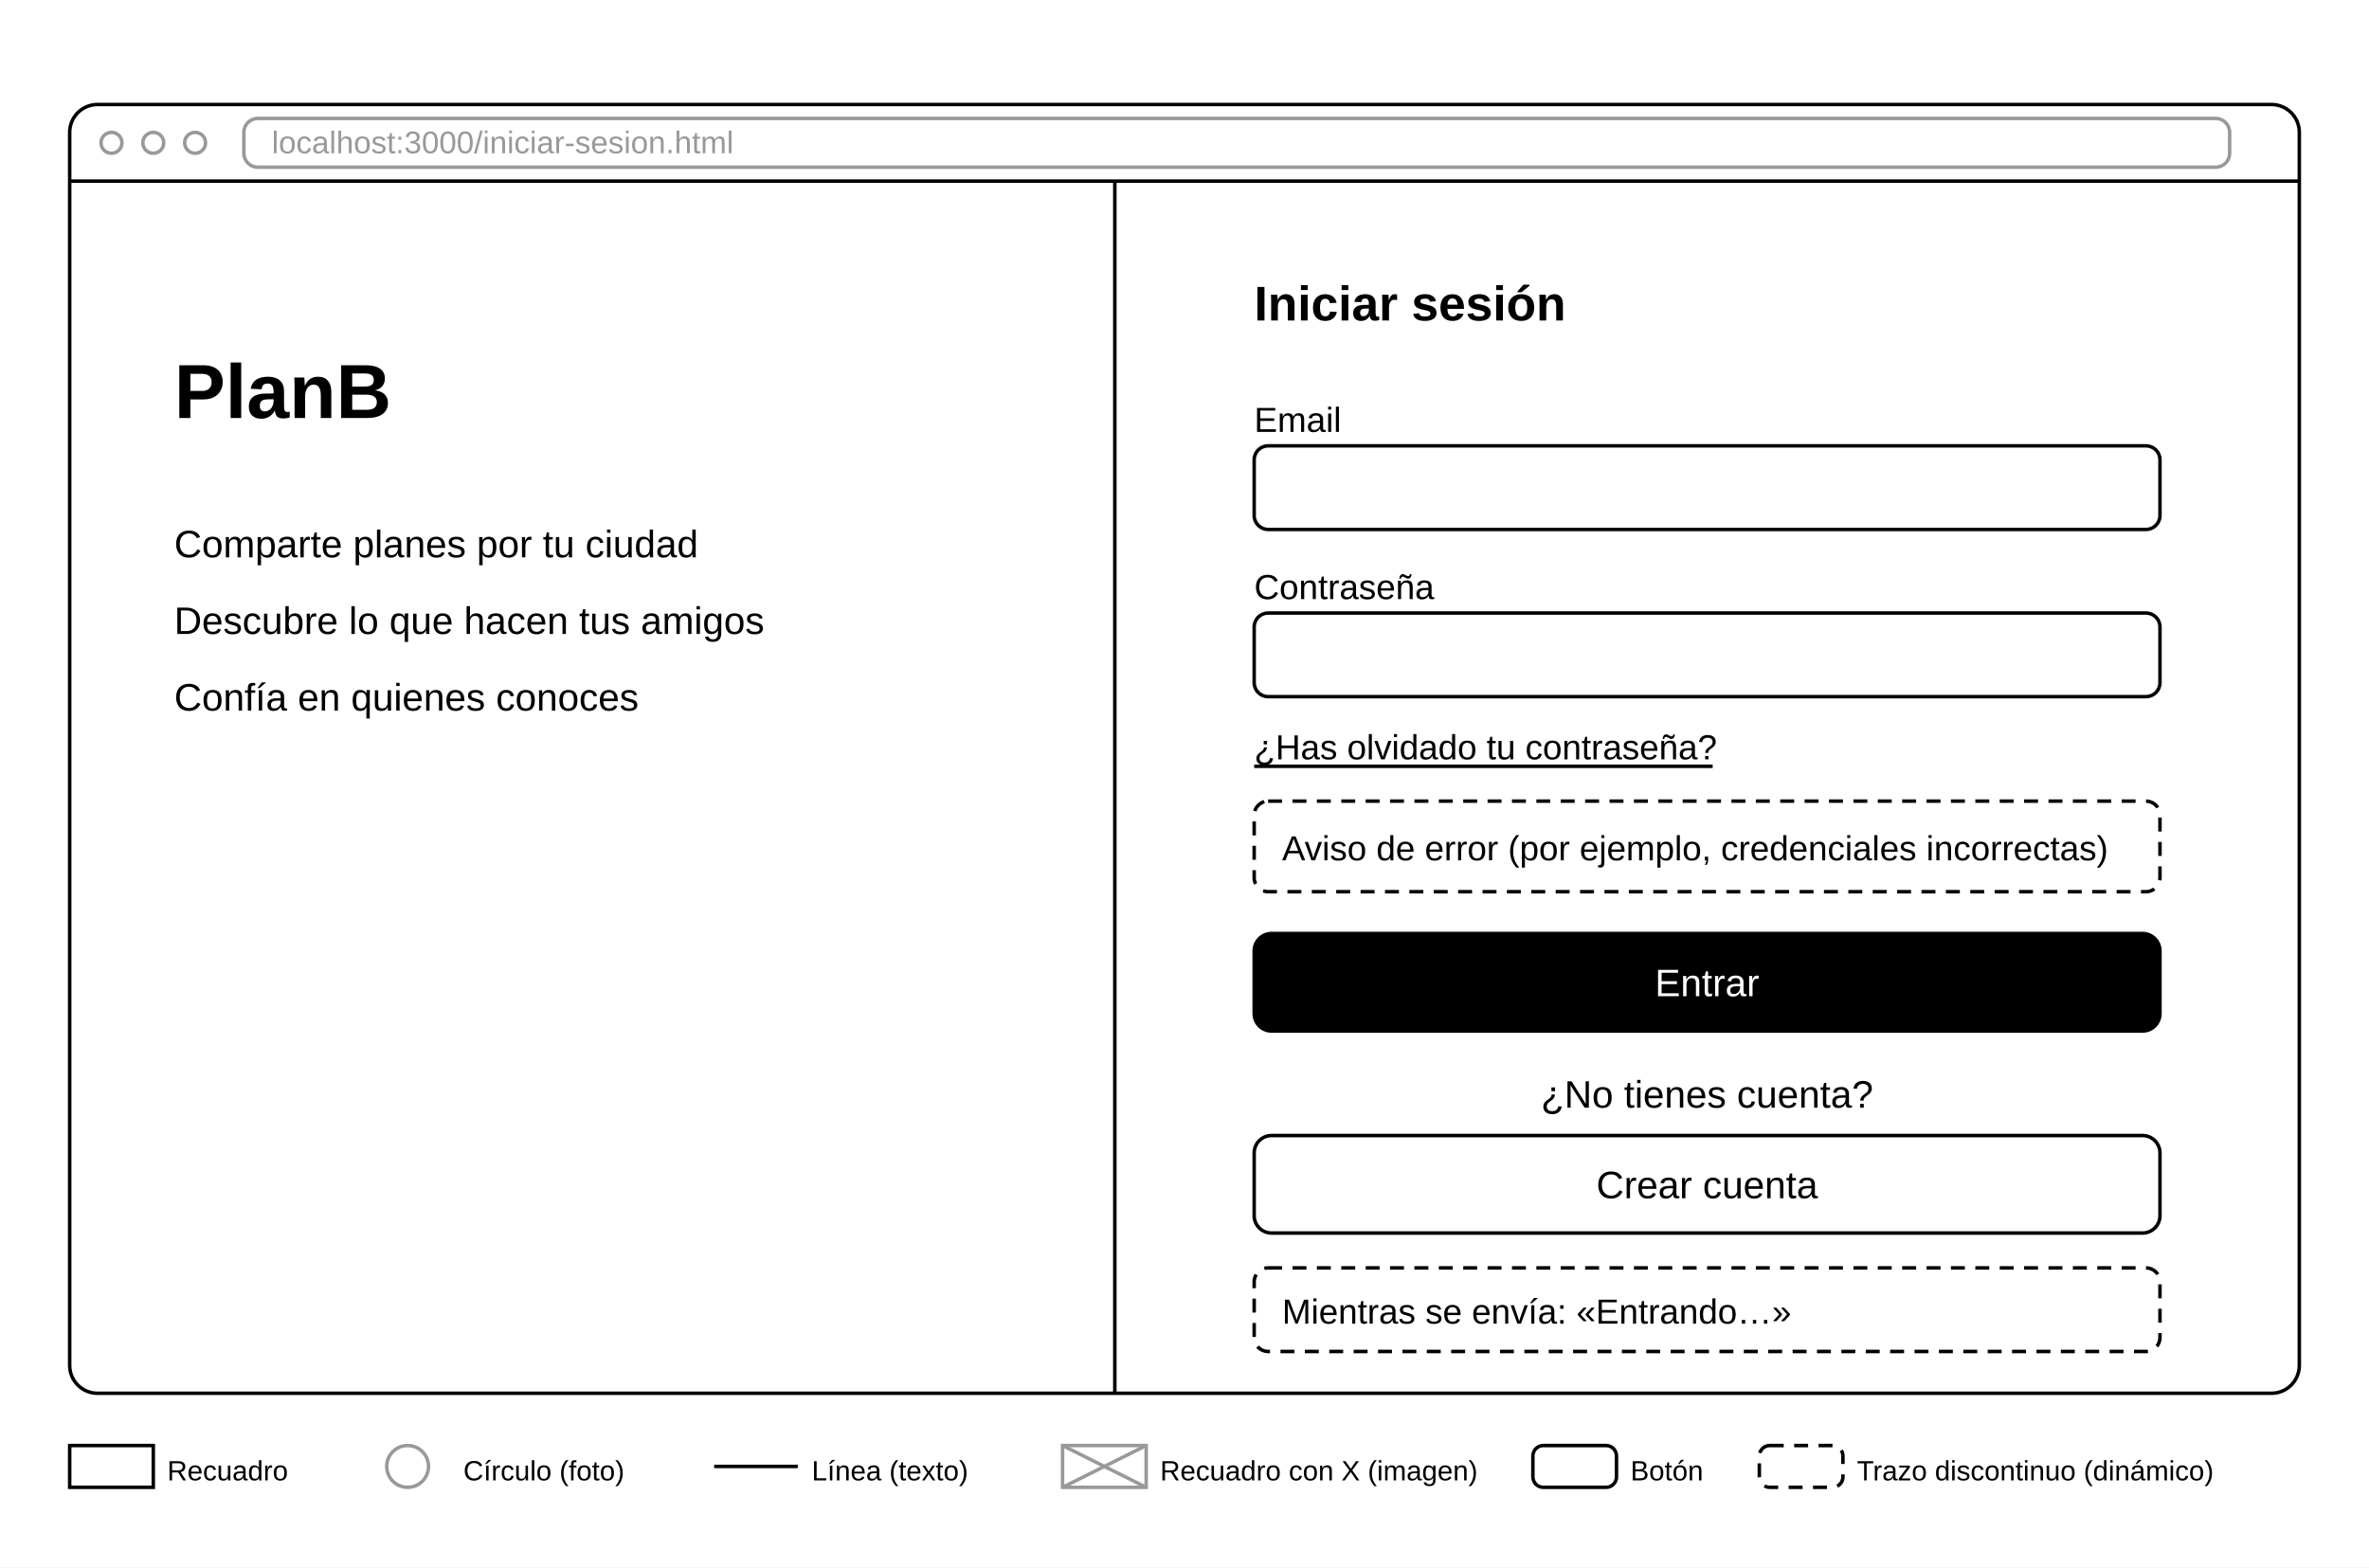
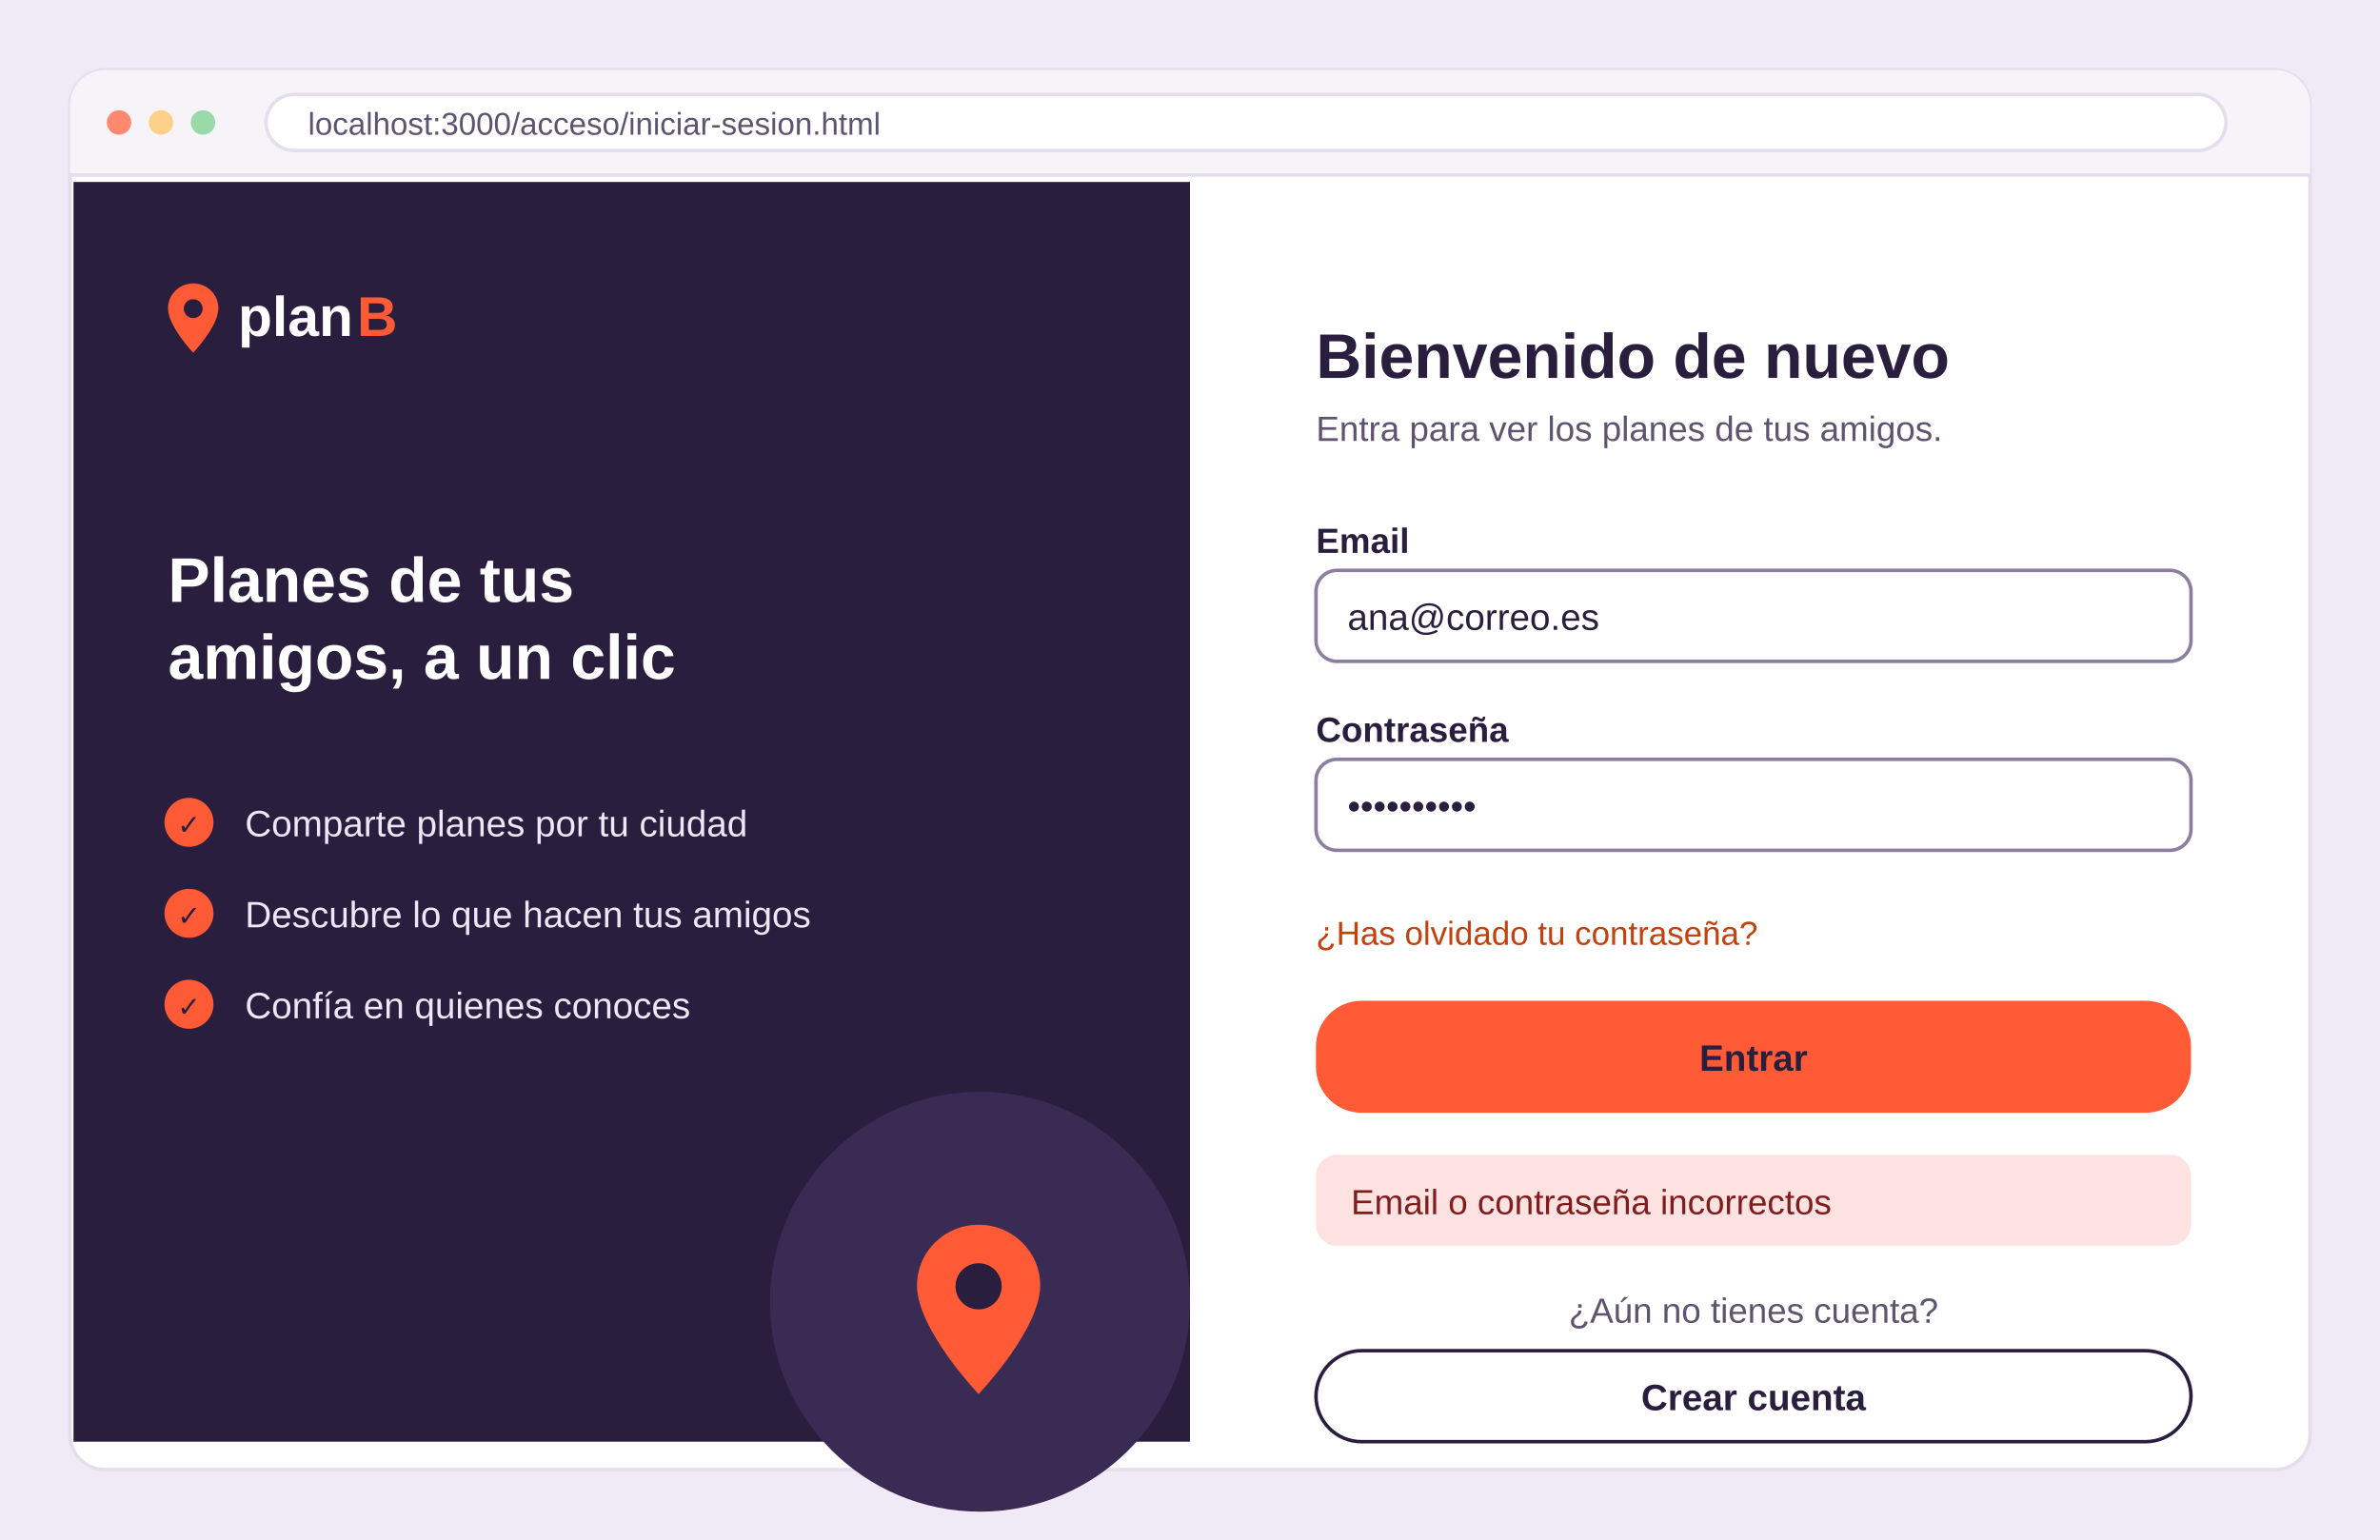
- <svg xmlns="http://www.w3.org/2000/svg" viewBox="0 0 680 450" width="680" height="450" role="img">
-   <rect width="680" height="450" fill="#fff" />
-   <rect x="20" y="30" width="640" height="370" rx="8" fill="#fff" stroke="#000" stroke-width="1" />
-   <line x1="20" y1="52" x2="660" y2="52" stroke="#000" stroke-width="1" />
-   <circle cx="32" cy="41" r="3" fill="#fff" stroke="#999" stroke-width="1" />
-   <circle cx="44" cy="41" r="3" fill="#fff" stroke="#999" stroke-width="1" />
-   <circle cx="56" cy="41" r="3" fill="#fff" stroke="#999" stroke-width="1" />
-   <rect x="70" y="34" width="570" height="14" rx="4" fill="#fff" stroke="#999" stroke-width="1" />
-   <text x="78" y="44" font-family="Arial, Helvetica, sans-serif" font-size="9" text-anchor="start" fill="#999">localhost:3000/iniciar-sesion.html</text>
-   <line x1="320" y1="52" x2="320" y2="400" stroke="#000" stroke-width="1" />
-   <text x="50" y="120" font-family="Arial, Helvetica, sans-serif" font-size="22" text-anchor="start" fill="#000" font-weight="bold">PlanB</text>
-   <text x="50" y="160" font-family="Arial, Helvetica, sans-serif" font-size="11" text-anchor="start" fill="#000">Comparte planes por tu ciudad</text>
-   <text x="50" y="182" font-family="Arial, Helvetica, sans-serif" font-size="11" text-anchor="start" fill="#000">Descubre lo que hacen tus amigos</text>
-   <text x="50" y="204" font-family="Arial, Helvetica, sans-serif" font-size="11" text-anchor="start" fill="#000">Confía en quienes conoces</text>
-   <text x="360" y="92" font-family="Arial, Helvetica, sans-serif" font-size="14" text-anchor="start" fill="#000" font-weight="bold">Iniciar sesión</text>
-   <text x="360" y="124" font-family="Arial, Helvetica, sans-serif" font-size="10" text-anchor="start" fill="#000">Email</text>
-   <rect x="360" y="128" width="260" height="24" rx="4" fill="#fff" stroke="#000" stroke-width="1" />
-   <text x="360" y="172" font-family="Arial, Helvetica, sans-serif" font-size="10" text-anchor="start" fill="#000">Contraseña</text>
-   <rect x="360" y="176" width="260" height="24" rx="4" fill="#fff" stroke="#000" stroke-width="1" />
-   <text x="360" y="218" font-family="Arial, Helvetica, sans-serif" font-size="10" text-anchor="start" fill="#000">¿Has olvidado tu contraseña?</text>
-   <line x1="360" y1="220" x2="491.6" y2="220" stroke="#000" stroke-width="1" />
-   <rect x="360" y="230" width="260" height="26" rx="4" fill="#fff" stroke="#000" stroke-width="1" stroke-dasharray="4 3" />
-   <text x="368" y="247" font-family="Arial, Helvetica, sans-serif" font-size="10" text-anchor="start" fill="#000">Aviso de error (por ejemplo, credenciales incorrectas)</text>
-   <rect x="360" y="268" width="260" height="28" rx="5" fill="#000" stroke="#000" stroke-width="1" />
-   <text x="490" y="286" font-family="Arial, Helvetica, sans-serif" font-size="11" text-anchor="middle" fill="#fff">Entrar</text>
-   <text x="490" y="318" font-family="Arial, Helvetica, sans-serif" font-size="11" text-anchor="middle" fill="#000">¿No tienes cuenta?</text>
-   <rect x="360" y="326" width="260" height="28" rx="5" fill="#fff" stroke="#000" stroke-width="1" />
-   <text x="490" y="344" font-family="Arial, Helvetica, sans-serif" font-size="11" text-anchor="middle" fill="#000">Crear cuenta</text>
-   <rect x="360" y="364" width="260" height="24" rx="4" fill="#fff" stroke="#000" stroke-width="1" stroke-dasharray="4 3" />
-   <text x="368" y="380" font-family="Arial, Helvetica, sans-serif" font-size="10" text-anchor="start" fill="#000">Mientras se envía: «Entrando…»</text>
-   <rect x="20" y="415" width="24" height="12" fill="#fff" stroke="#000" stroke-width="1" />
-   <text x="48" y="425" font-family="Arial, Helvetica, sans-serif" font-size="8" text-anchor="start" fill="#000">Recuadro</text>
-   <circle cx="117" cy="421" r="6" fill="#fff" stroke="#999" stroke-width="1" />
-   <text x="133" y="425" font-family="Arial, Helvetica, sans-serif" font-size="8" text-anchor="start" fill="#000">Círculo (foto)</text>
-   <line x1="205" y1="421" x2="229" y2="421" stroke="#000" stroke-width="1" />
-   <text x="233" y="425" font-family="Arial, Helvetica, sans-serif" font-size="8" text-anchor="start" fill="#000">Línea (texto)</text>
-   <rect x="305" y="415" width="24" height="12" fill="#fff" stroke="#999" stroke-width="1" />
-   <line x1="305" y1="415" x2="329" y2="427" stroke="#999" stroke-width="1" />
-   <line x1="329" y1="415" x2="305" y2="427" stroke="#999" stroke-width="1" />
-   <text x="333" y="425" font-family="Arial, Helvetica, sans-serif" font-size="8" text-anchor="start" fill="#000">Recuadro con X (imagen)</text>
-   <rect x="440" y="415" width="24" height="12" rx="3" fill="#fff" stroke="#000" stroke-width="1" />
-   <text x="468" y="425" font-family="Arial, Helvetica, sans-serif" font-size="8" text-anchor="start" fill="#000">Botón</text>
-   <rect x="505" y="415" width="24" height="12" rx="3" fill="#fff" stroke="#000" stroke-width="1" stroke-dasharray="4 3" />
-   <text x="533" y="425" font-family="Arial, Helvetica, sans-serif" font-size="8" text-anchor="start" fill="#000">Trazo discontinuo (dinámico)</text>
+ <svg xmlns="http://www.w3.org/2000/svg" viewBox="0 0 680 440" width="680" height="440" role="img">
+   <rect width="680" height="440" fill="#EFEAF5" />
+   <rect x="20" y="20" width="640" height="400" rx="10" fill="#FFFFFF" stroke="#E4DEEC" />
+   <path d="M20 30a10 10 0 0 1 10-10h620a10 10 0 0 1 10 10V50H20z" fill="#F6F3F9" />
+   <line x1="20" y1="50" x2="660" y2="50" stroke="#E4DEEC" stroke-width="1" />
+   <circle cx="34" cy="35" r="3.5" fill="#FF8A70" />
+   <circle cx="46" cy="35" r="3.5" fill="#FFD08A" />
+   <circle cx="58" cy="35" r="3.5" fill="#9AD9A8" />
+   <rect x="76" y="27" width="560" height="16" rx="8" fill="#FFFFFF" stroke="#E4DEEC" stroke-width="1" />
+   <text x="88" y="38.5" font-family="system-ui, Arial, sans-serif" font-size="9" font-weight="400" text-anchor="start" fill="#5E5470">localhost:3000/acceso/iniciar-sesion.html</text>
+   <rect x="21" y="52" width="319" height="360" rx="0" fill="#2A1E3F" />
+   <g transform="translate(48 81) scale(0.9)">
+     <path d="M8 0C3.6 0 0 3.5 0 7.9 0 13.6 8 22 8 22s8-8.4 8-14.1C16 3.5 12.4 0 8 0z" fill="#FF5A36" />
+     <circle cx="8" cy="8" r="3" fill="#2A1E3F" />
+   </g>
+   <text x="68" y="96" font-family="system-ui, Arial, sans-serif" font-size="16" font-weight="800" text-anchor="start" fill="#FFFFFF">plan</text>
+   <text x="102" y="96" font-family="system-ui, Arial, sans-serif" font-size="16" font-weight="800" text-anchor="start" fill="#FF5A36">B</text>
+   <text x="48" y="172" font-family="system-ui, Arial, sans-serif" font-size="18" font-weight="800" text-anchor="start" fill="#FFFFFF">Planes de tus</text>
+   <text x="48" y="194" font-family="system-ui, Arial, sans-serif" font-size="18" font-weight="800" text-anchor="start" fill="#FFFFFF">amigos, a un clic</text>
+   <circle cx="54" cy="235" r="7" fill="#FF5A36" />
+   <text x="54" y="238.5" font-family="system-ui, Arial, sans-serif" font-size="8" font-weight="800" text-anchor="middle" fill="#2A1E3F">✓</text>
+   <text x="70" y="239" font-family="system-ui, Arial, sans-serif" font-size="10.5" font-weight="400" text-anchor="start" fill="#EDE7F6">Comparte planes por tu ciudad</text>
+   <circle cx="54" cy="261" r="7" fill="#FF5A36" />
+   <text x="54" y="264.5" font-family="system-ui, Arial, sans-serif" font-size="8" font-weight="800" text-anchor="middle" fill="#2A1E3F">✓</text>
+   <text x="70" y="265" font-family="system-ui, Arial, sans-serif" font-size="10.5" font-weight="400" text-anchor="start" fill="#EDE7F6">Descubre lo que hacen tus amigos</text>
+   <circle cx="54" cy="287" r="7" fill="#FF5A36" />
+   <text x="54" y="290.5" font-family="system-ui, Arial, sans-serif" font-size="8" font-weight="800" text-anchor="middle" fill="#2A1E3F">✓</text>
+   <text x="70" y="291" font-family="system-ui, Arial, sans-serif" font-size="10.5" font-weight="400" text-anchor="start" fill="#EDE7F6">Confía en quienes conoces</text>
+   <circle cx="280" cy="372" r="60" fill="#3A2B55" />
+   <g transform="translate(262 350) scale(2.2)">
+     <path d="M8 0C3.6 0 0 3.5 0 7.9 0 13.6 8 22 8 22s8-8.4 8-14.1C16 3.5 12.4 0 8 0z" fill="#FF5A36" />
+     <circle cx="8" cy="8" r="3" fill="#2A1E3F" />
+   </g>
+   <text x="376" y="108" font-family="system-ui, Arial, sans-serif" font-size="18" font-weight="800" text-anchor="start" fill="#2A1E3F">Bienvenido de nuevo</text>
+   <text x="376" y="126" font-family="system-ui, Arial, sans-serif" font-size="10" font-weight="400" text-anchor="start" fill="#5E5470">Entra para ver los planes de tus amigos.</text>
+   <text x="376" y="158" font-family="system-ui, Arial, sans-serif" font-size="10" font-weight="600" text-anchor="start" fill="#2A1E3F">Email</text>
+   <rect x="376" y="163" width="250" height="26" rx="6" fill="#FFFFFF" stroke="#8B7FA0" stroke-width="1" />
+   <text x="385" y="180" font-family="system-ui, Arial, sans-serif" font-size="10.5" font-weight="400" text-anchor="start" fill="#2A1E3F">ana@correo.es</text>
+   <text x="376" y="212" font-family="system-ui, Arial, sans-serif" font-size="10" font-weight="600" text-anchor="start" fill="#2A1E3F">Contraseña</text>
+   <rect x="376" y="217" width="250" height="26" rx="6" fill="#FFFFFF" stroke="#8B7FA0" stroke-width="1" />
+   <text x="385" y="234" font-family="system-ui, Arial, sans-serif" font-size="10.5" font-weight="400" text-anchor="start" fill="#2A1E3F">••••••••••</text>
+   <text x="376" y="270" font-family="system-ui, Arial, sans-serif" font-size="9.5" font-weight="500" text-anchor="start" fill="#C2410C">¿Has olvidado tu contraseña?</text>
+   <rect x="376" y="286" width="250" height="32" rx="13" fill="#FF5A36" />
+   <text x="501.0" y="306.0" font-family="system-ui, Arial, sans-serif" font-size="10.5" font-weight="700" text-anchor="middle" fill="#2A1E3F">Entrar</text>
+   <rect x="376" y="330" width="250" height="26" rx="6" fill="#FEE2E2" />
+   <text x="386" y="347" font-family="system-ui, Arial, sans-serif" font-size="10" font-weight="500" text-anchor="start" fill="#7F1D1D">Email o contraseña incorrectos</text>
+   <text x="501" y="378" font-family="system-ui, Arial, sans-serif" font-size="10" font-weight="400" text-anchor="middle" fill="#5E5470">¿Aún no tienes cuenta?</text>
+   <rect x="376" y="386" width="250" height="26" rx="13" fill="#FFFFFF" stroke="#2A1E3F" stroke-width="1" />
+   <text x="501.0" y="403.0" font-family="system-ui, Arial, sans-serif" font-size="10.5" font-weight="600" text-anchor="middle" fill="#2A1E3F">Crear cuenta</text>
</svg>
